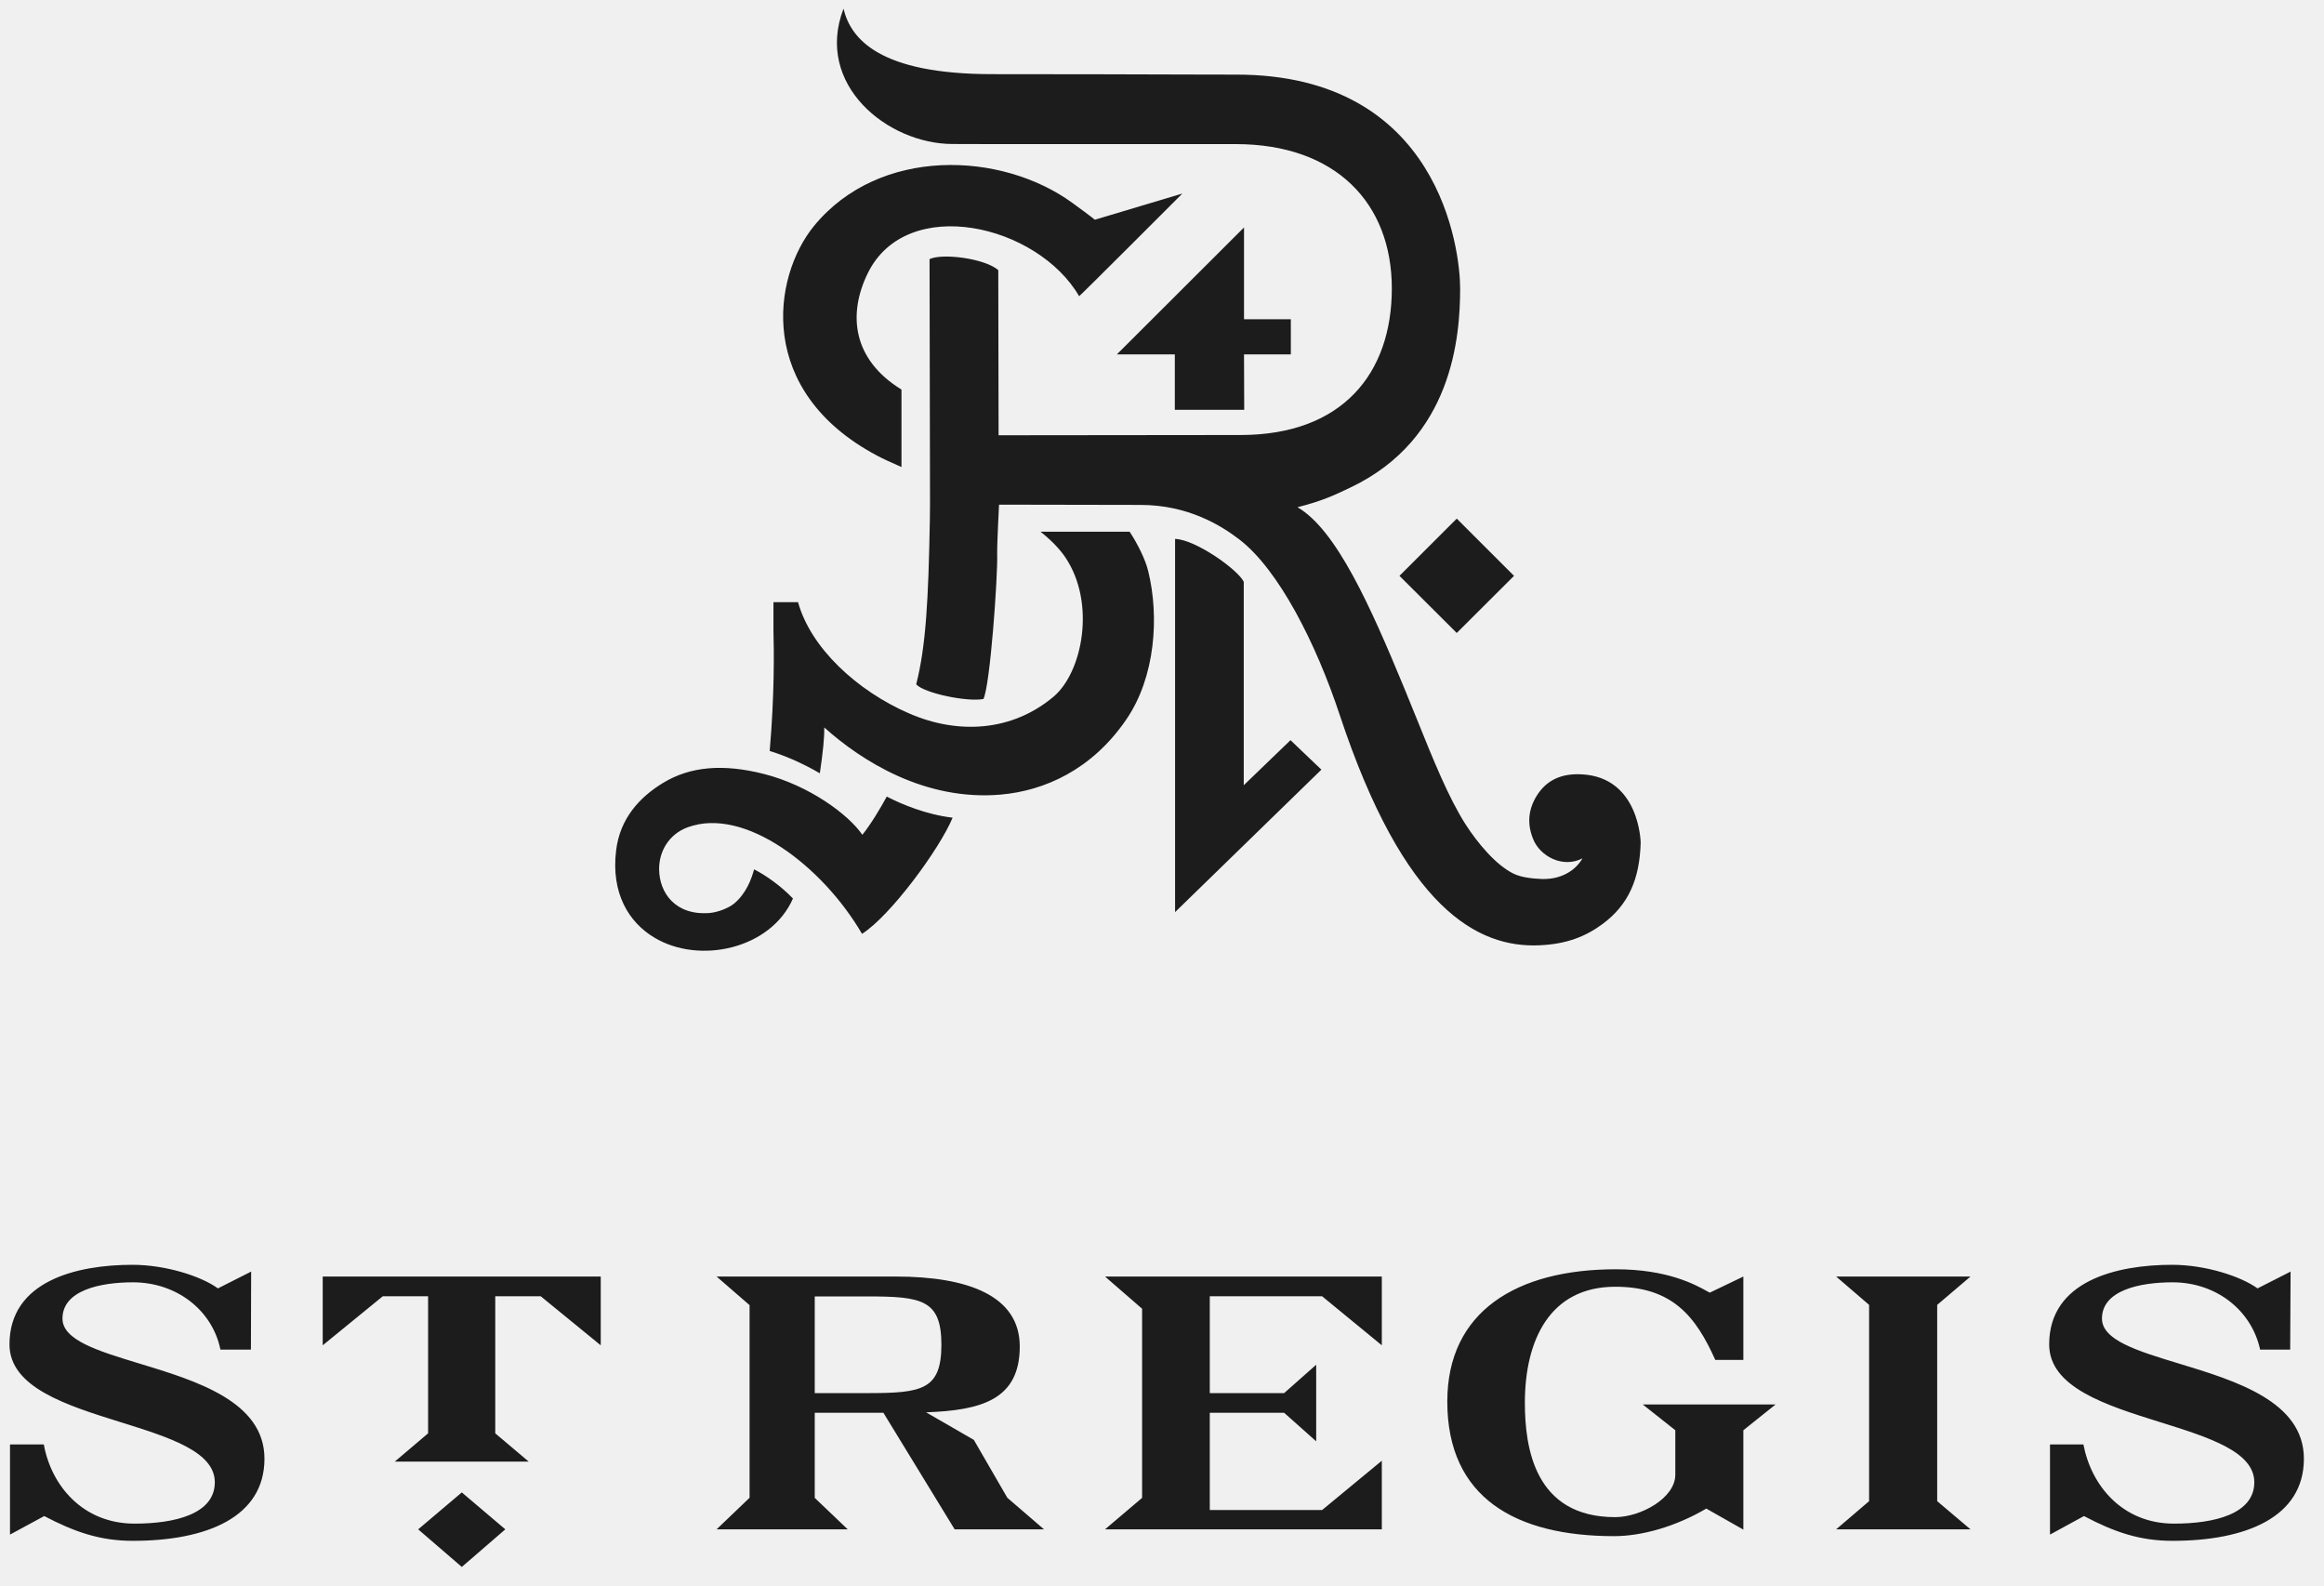
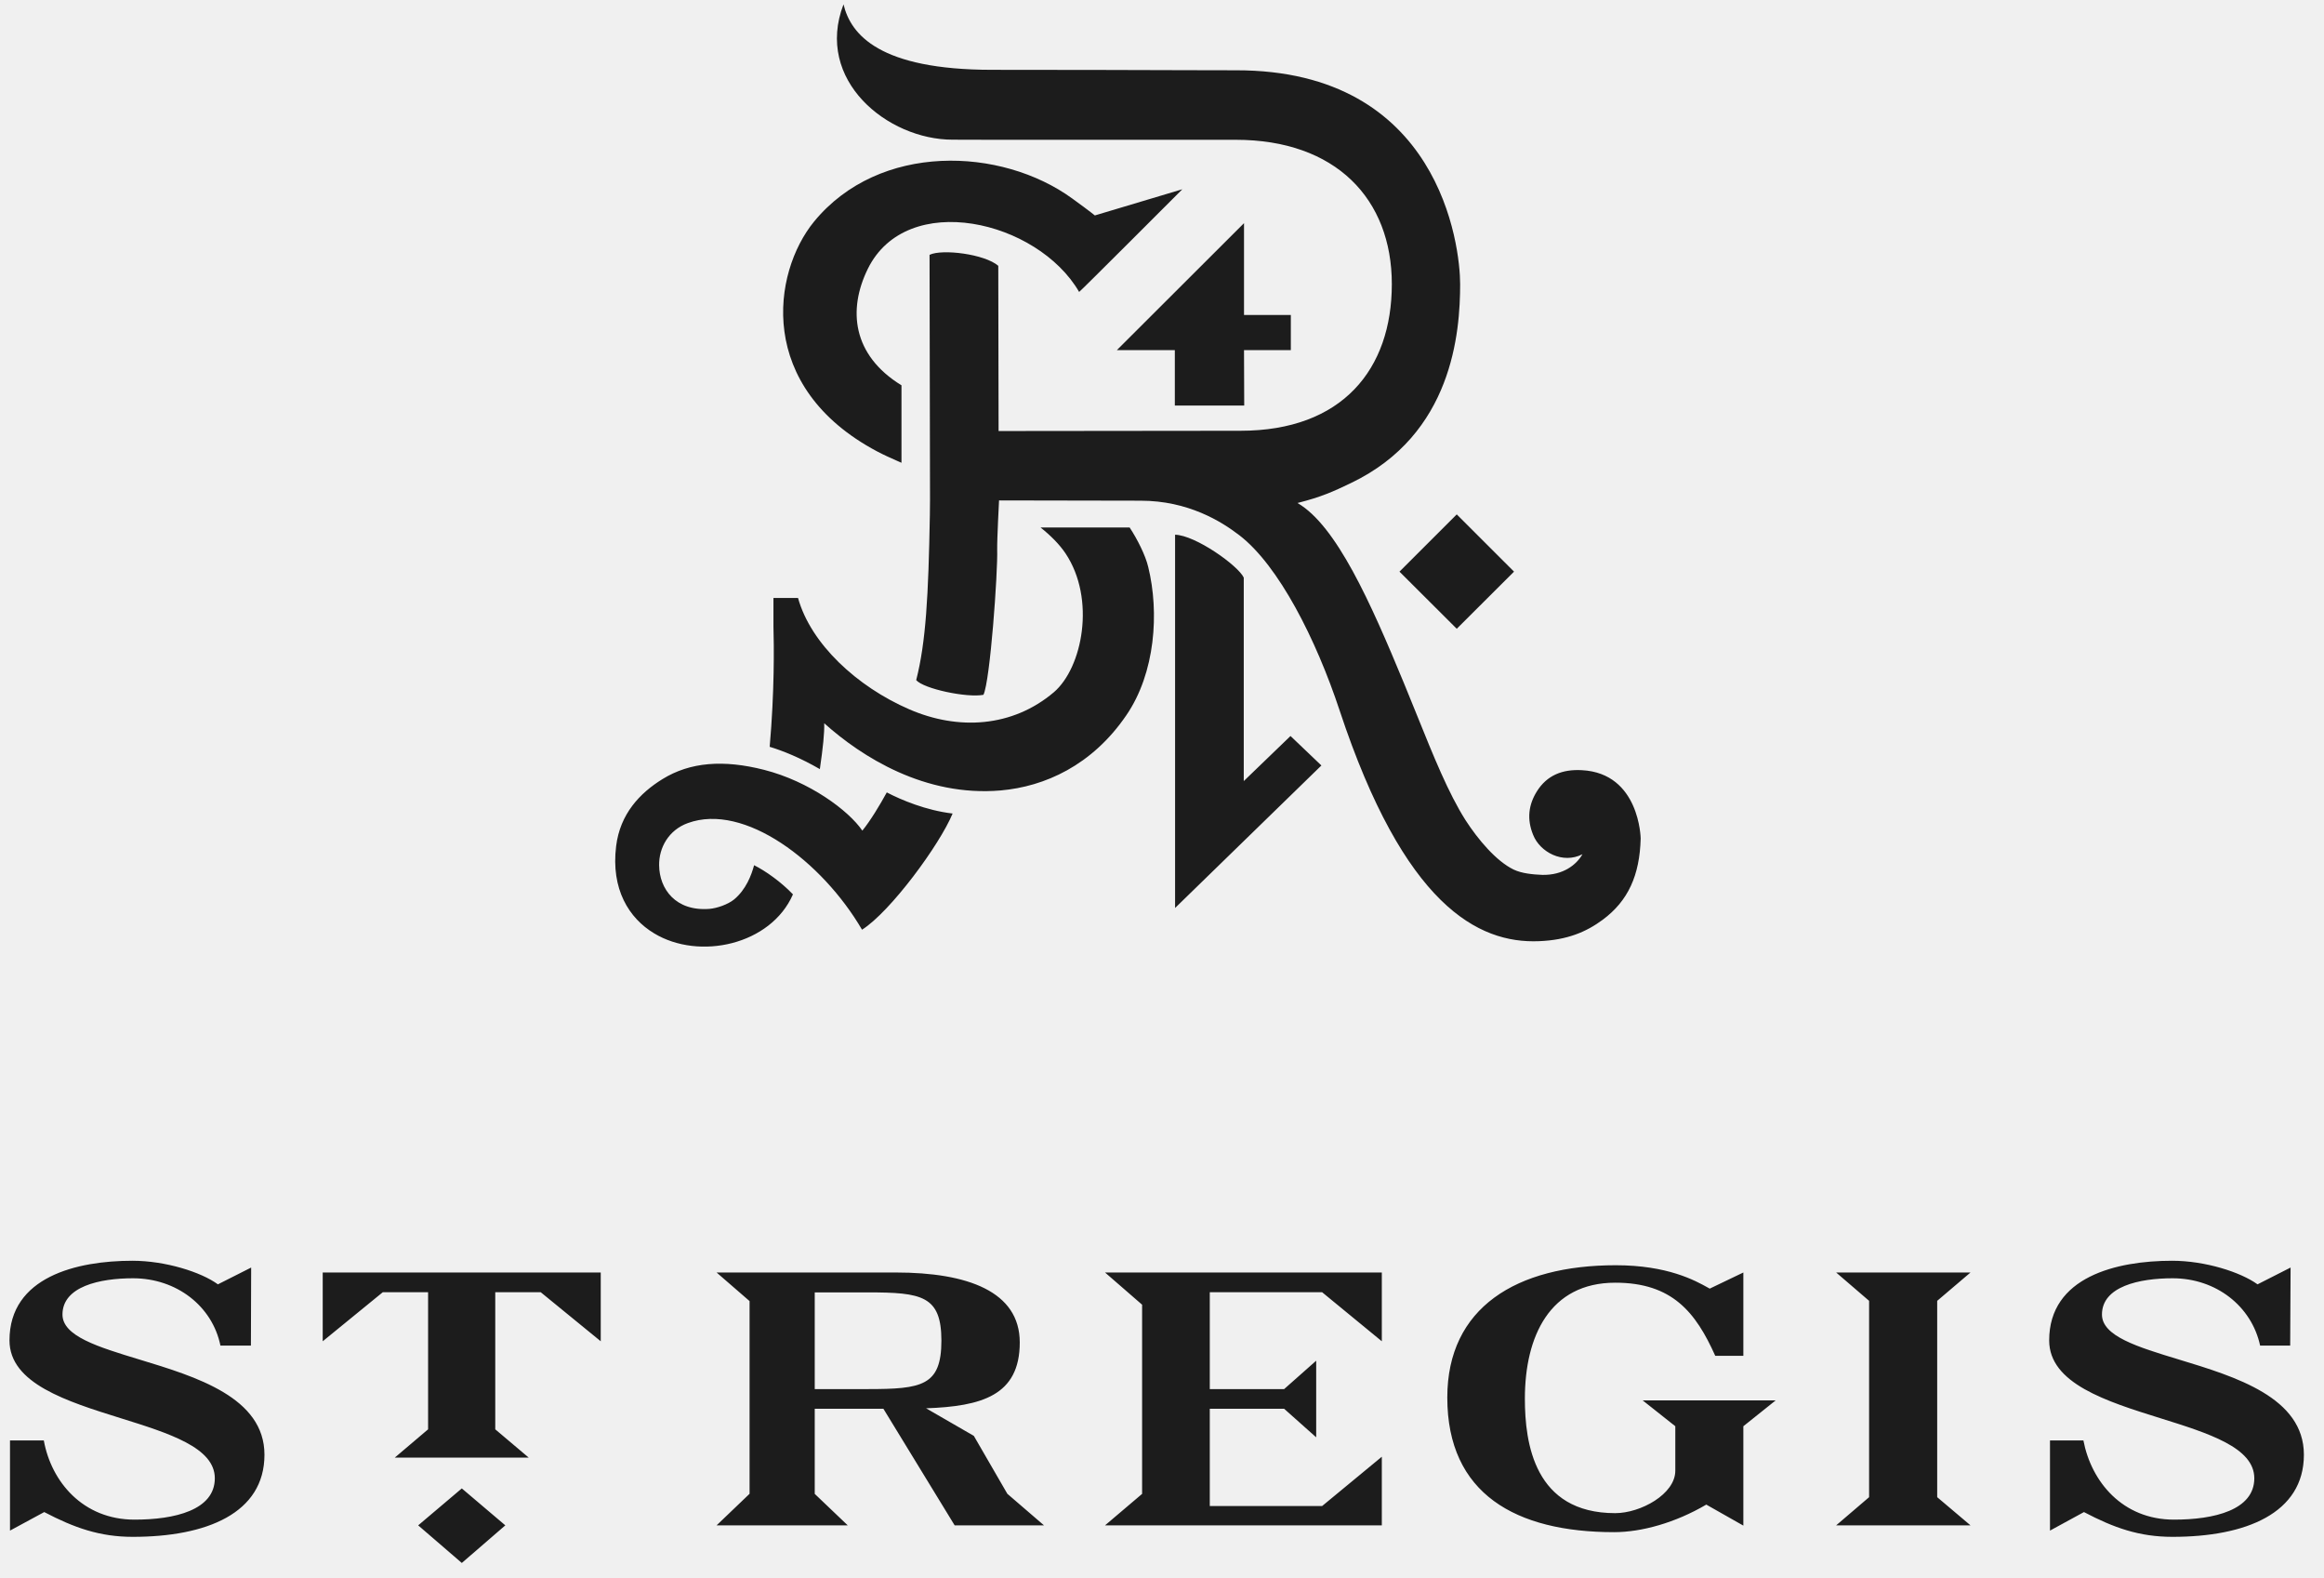
- <svg xmlns="http://www.w3.org/2000/svg" style="width: 68px; height: 46.397px;" aria-label="St. Regis" role="img" preserveAspectRatio="" fill="none" viewBox="0 0 196 133" height="133" width="196">
+ <svg xmlns="http://www.w3.org/2000/svg" aria-label="xr" role="img" preserveAspectRatio="" fill="none" viewBox="0 0 196 133" height="133" width="196">
  <g clip-path="url(#clip0_7_414)">
    <path fill="#1C1C1C" d="M83.683 5.887C74.166 5.887 71.744 2.912 71.14 0.366C68.679 6.76 74.853 11.777 80.34 11.777L83.688 11.786H104.218C112.657 11.786 117.383 16.773 117.383 23.953C117.383 31.129 113.209 36.319 104.622 36.319C98.575 36.319 84.218 36.341 84.218 36.341C84.218 36.341 84.196 22.441 84.192 22.411C83.04 21.416 79.457 20.973 78.396 21.485L78.435 42.118C78.435 42.118 78.435 42.505 78.422 43.426C78.301 50.245 78.088 54.146 77.27 57.343C77.909 58.082 81.561 58.85 82.94 58.581C83.509 57.443 84.161 48.204 84.1 46.332C84.083 45.502 84.257 42.192 84.257 42.192L96.188 42.214C100.201 42.214 103.001 43.956 104.535 45.137C107.84 47.683 110.988 53.877 112.988 59.923C118.422 76.321 124.644 79.57 129.805 79.353C132.166 79.257 133.774 78.58 135.17 77.546C137.318 75.952 138.288 73.797 138.37 70.696C138.37 70.696 138.296 65.192 133.414 64.936C131.753 64.841 130.461 65.379 129.622 66.713C128.927 67.82 128.744 69.041 129.305 70.4C129.879 71.838 131.792 72.881 133.461 72.021C132.957 72.907 131.84 73.797 130.079 73.763C129.301 73.732 128.335 73.645 127.657 73.315C126.183 72.603 124.644 70.77 123.596 69.145C122.157 66.882 120.882 63.719 119.518 60.336C119.152 59.428 118.78 58.504 118.396 57.578C115.583 50.775 112.709 44.316 109.427 42.409C111.422 41.906 112.474 41.432 113.948 40.72C122.509 36.619 123.144 28.023 123.144 23.953C123.144 20.725 121.427 5.904 104.24 5.926C103.561 5.928 102.059 5.923 99.928 5.917L99.928 5.917H99.928H99.928C96.138 5.905 90.359 5.887 83.683 5.887ZM90.428 16.735C84.441 12.387 74.154 11.987 68.654 18.685C65.124 23.003 63.75 32.642 73.98 38.063C74.522 38.351 75.1 38.607 75.676 38.862L75.676 38.862L75.679 38.863L75.864 38.945L76.028 39.018V32.485C71.876 29.94 71.498 26.104 73.189 22.668C76.476 15.983 87.502 18.564 91.011 24.614C91.072 24.614 99.715 15.957 99.715 15.957L92.337 18.164C92.102 17.964 90.689 16.913 90.428 16.735ZM84.396 66.644C88.091 66.319 92.091 64.551 94.987 60.311C97.444 56.736 97.778 51.624 96.839 47.806C96.617 46.85 95.93 45.469 95.27 44.474H87.757C88.613 45.156 89.339 45.881 89.861 46.654C92.435 50.507 91.291 56.302 88.878 58.365C85.378 61.328 80.813 61.597 76.683 59.803C72.278 57.896 68.378 54.282 67.304 50.416H65.231V52.818C65.278 54.443 65.322 58.322 64.913 62.965C66.026 63.304 67.478 63.882 69.144 64.846C69.409 63.022 69.535 61.81 69.513 60.98C72.691 63.825 78.013 67.196 84.396 66.644ZM68.713 117.117H73.178C77.743 117.117 79.395 116.852 79.395 113.034C79.395 109.246 77.743 108.964 73.178 108.964H68.713V117.117ZM78.104 118.737L82.13 121.061L84.956 125.944L88.048 128.606H80.513L74.504 118.776H68.713V125.952L71.496 128.606H60.435L63.217 125.944V109.698L60.435 107.287H75.548C81.604 107.287 86.004 108.886 86.004 113.186C86.004 117.677 82.761 118.568 78.104 118.737ZM102.03 118.776V126.977H111.504L116.539 122.82V128.606H93.195L96.322 125.952V110.002L93.195 107.287H116.539V113.086L111.504 108.951H102.03V117.117H108.3L111.004 114.724V121.183L108.3 118.776H102.03ZM154.856 107.287H166.187L163.378 109.676V126.23L166.187 128.606H154.856L157.635 126.23V109.676L154.856 107.287ZM183.23 107.774C180.422 107.774 177.274 108.464 177.274 110.832C177.274 112.654 180.272 113.564 183.752 114.621C188.566 116.083 194.304 117.825 194.304 122.651C194.304 127.586 189.413 129.575 183.222 129.575C180.422 129.575 178.282 128.815 175.756 127.486L172.891 129.049V121.448H175.709C176.374 124.923 179 128.124 183.352 128.124C186.726 128.124 190.122 127.321 190.122 124.636C190.122 122.048 186.271 120.845 182.203 119.574C177.648 118.152 172.822 116.644 172.822 113.012C172.822 107.652 178.504 106.297 183.191 106.297C185.974 106.297 188.965 107.252 190.395 108.286L193.182 106.87L193.148 113.451H190.613C189.895 110.124 186.9 107.774 183.23 107.774ZM141.291 120.249L138.543 118.073H149.752L147.03 120.249V128.628L143.904 126.856C141.3 128.385 138.452 129.18 136.126 129.18C127.839 129.18 122.061 125.952 122.061 117.829C122.061 110.237 127.9 106.675 136.269 106.675C140.641 106.675 142.959 107.961 144.044 108.563L144.046 108.564C144.099 108.593 144.149 108.621 144.195 108.647L147.03 107.287V114.315H144.661C143.013 110.632 141.026 108.147 136.23 108.147C130.691 108.147 128.604 112.682 128.604 117.929C128.604 121.687 129.408 127.577 136.222 127.577C138.356 127.577 141.291 125.978 141.291 123.998V120.249ZM38.948 131.777L35.269 128.606L38.948 125.492L42.617 128.606L38.948 131.777ZM32.282 108.951L27.217 113.086V107.287H50.665V113.086L45.604 108.951H41.769V120.51L44.591 122.894H33.295L36.104 120.51V108.951H32.282ZM11.213 107.774C8.417 107.774 5.269 108.464 5.269 110.832C5.269 112.654 8.268 113.564 11.749 114.621C16.565 116.083 22.304 117.825 22.304 122.651C22.304 127.586 17.422 129.575 11.195 129.575C8.422 129.575 6.269 128.815 3.73 127.486L0.843 129.049V121.448H3.695C4.322 124.923 6.991 128.124 11.348 128.124C14.735 128.124 18.117 127.321 18.117 124.636C18.117 122.048 14.262 120.845 10.19 119.574C5.631 118.152 0.8 116.644 0.8 113.012C0.8 107.652 6.482 106.297 11.165 106.297C13.952 106.297 16.965 107.252 18.378 108.286L21.182 106.87L21.161 113.451H18.591C17.913 110.124 14.896 107.774 11.213 107.774ZM72.702 78.386C69.333 72.622 62.772 67.661 58.015 69.394C56.385 69.981 55.568 71.48 55.589 72.952C55.607 74.942 56.976 76.861 59.855 76.627C60.455 76.575 61.381 76.266 61.915 75.832C62.915 75.002 63.381 73.773 63.598 72.948C64.559 73.43 65.863 74.346 66.876 75.406C65.011 79.672 58.972 80.992 55.172 78.695C53.037 77.417 51.515 74.963 51.963 71.341C52.294 68.634 53.955 66.866 55.876 65.685C58.207 64.247 61.015 64.034 64.442 64.907C68.25 65.876 71.563 68.326 72.728 70.033C73.402 69.208 74.207 67.874 74.789 66.81C76.024 67.453 78.107 68.326 80.341 68.591C79.25 71.223 75.102 76.866 72.702 78.386ZM108.865 26.556V29.518H104.917L104.934 34.192H99.082V29.518H94.195L104.917 18.815V26.556H108.865ZM127.689 48.196L122.859 53.013L118.028 48.196L122.859 43.37L127.689 48.196ZM99.103 45.083V76.554L111.443 64.539L108.838 62.054L104.895 65.855V48.697C104.417 47.685 100.83 45.127 99.103 45.083Z" clip-rule="evenodd" fill-rule="evenodd" />
  </g>
  <defs>
    <clipPath id="clip0_7_414">
      <rect fill="white" height="133" width="196" />
    </clipPath>
  </defs>
</svg>
